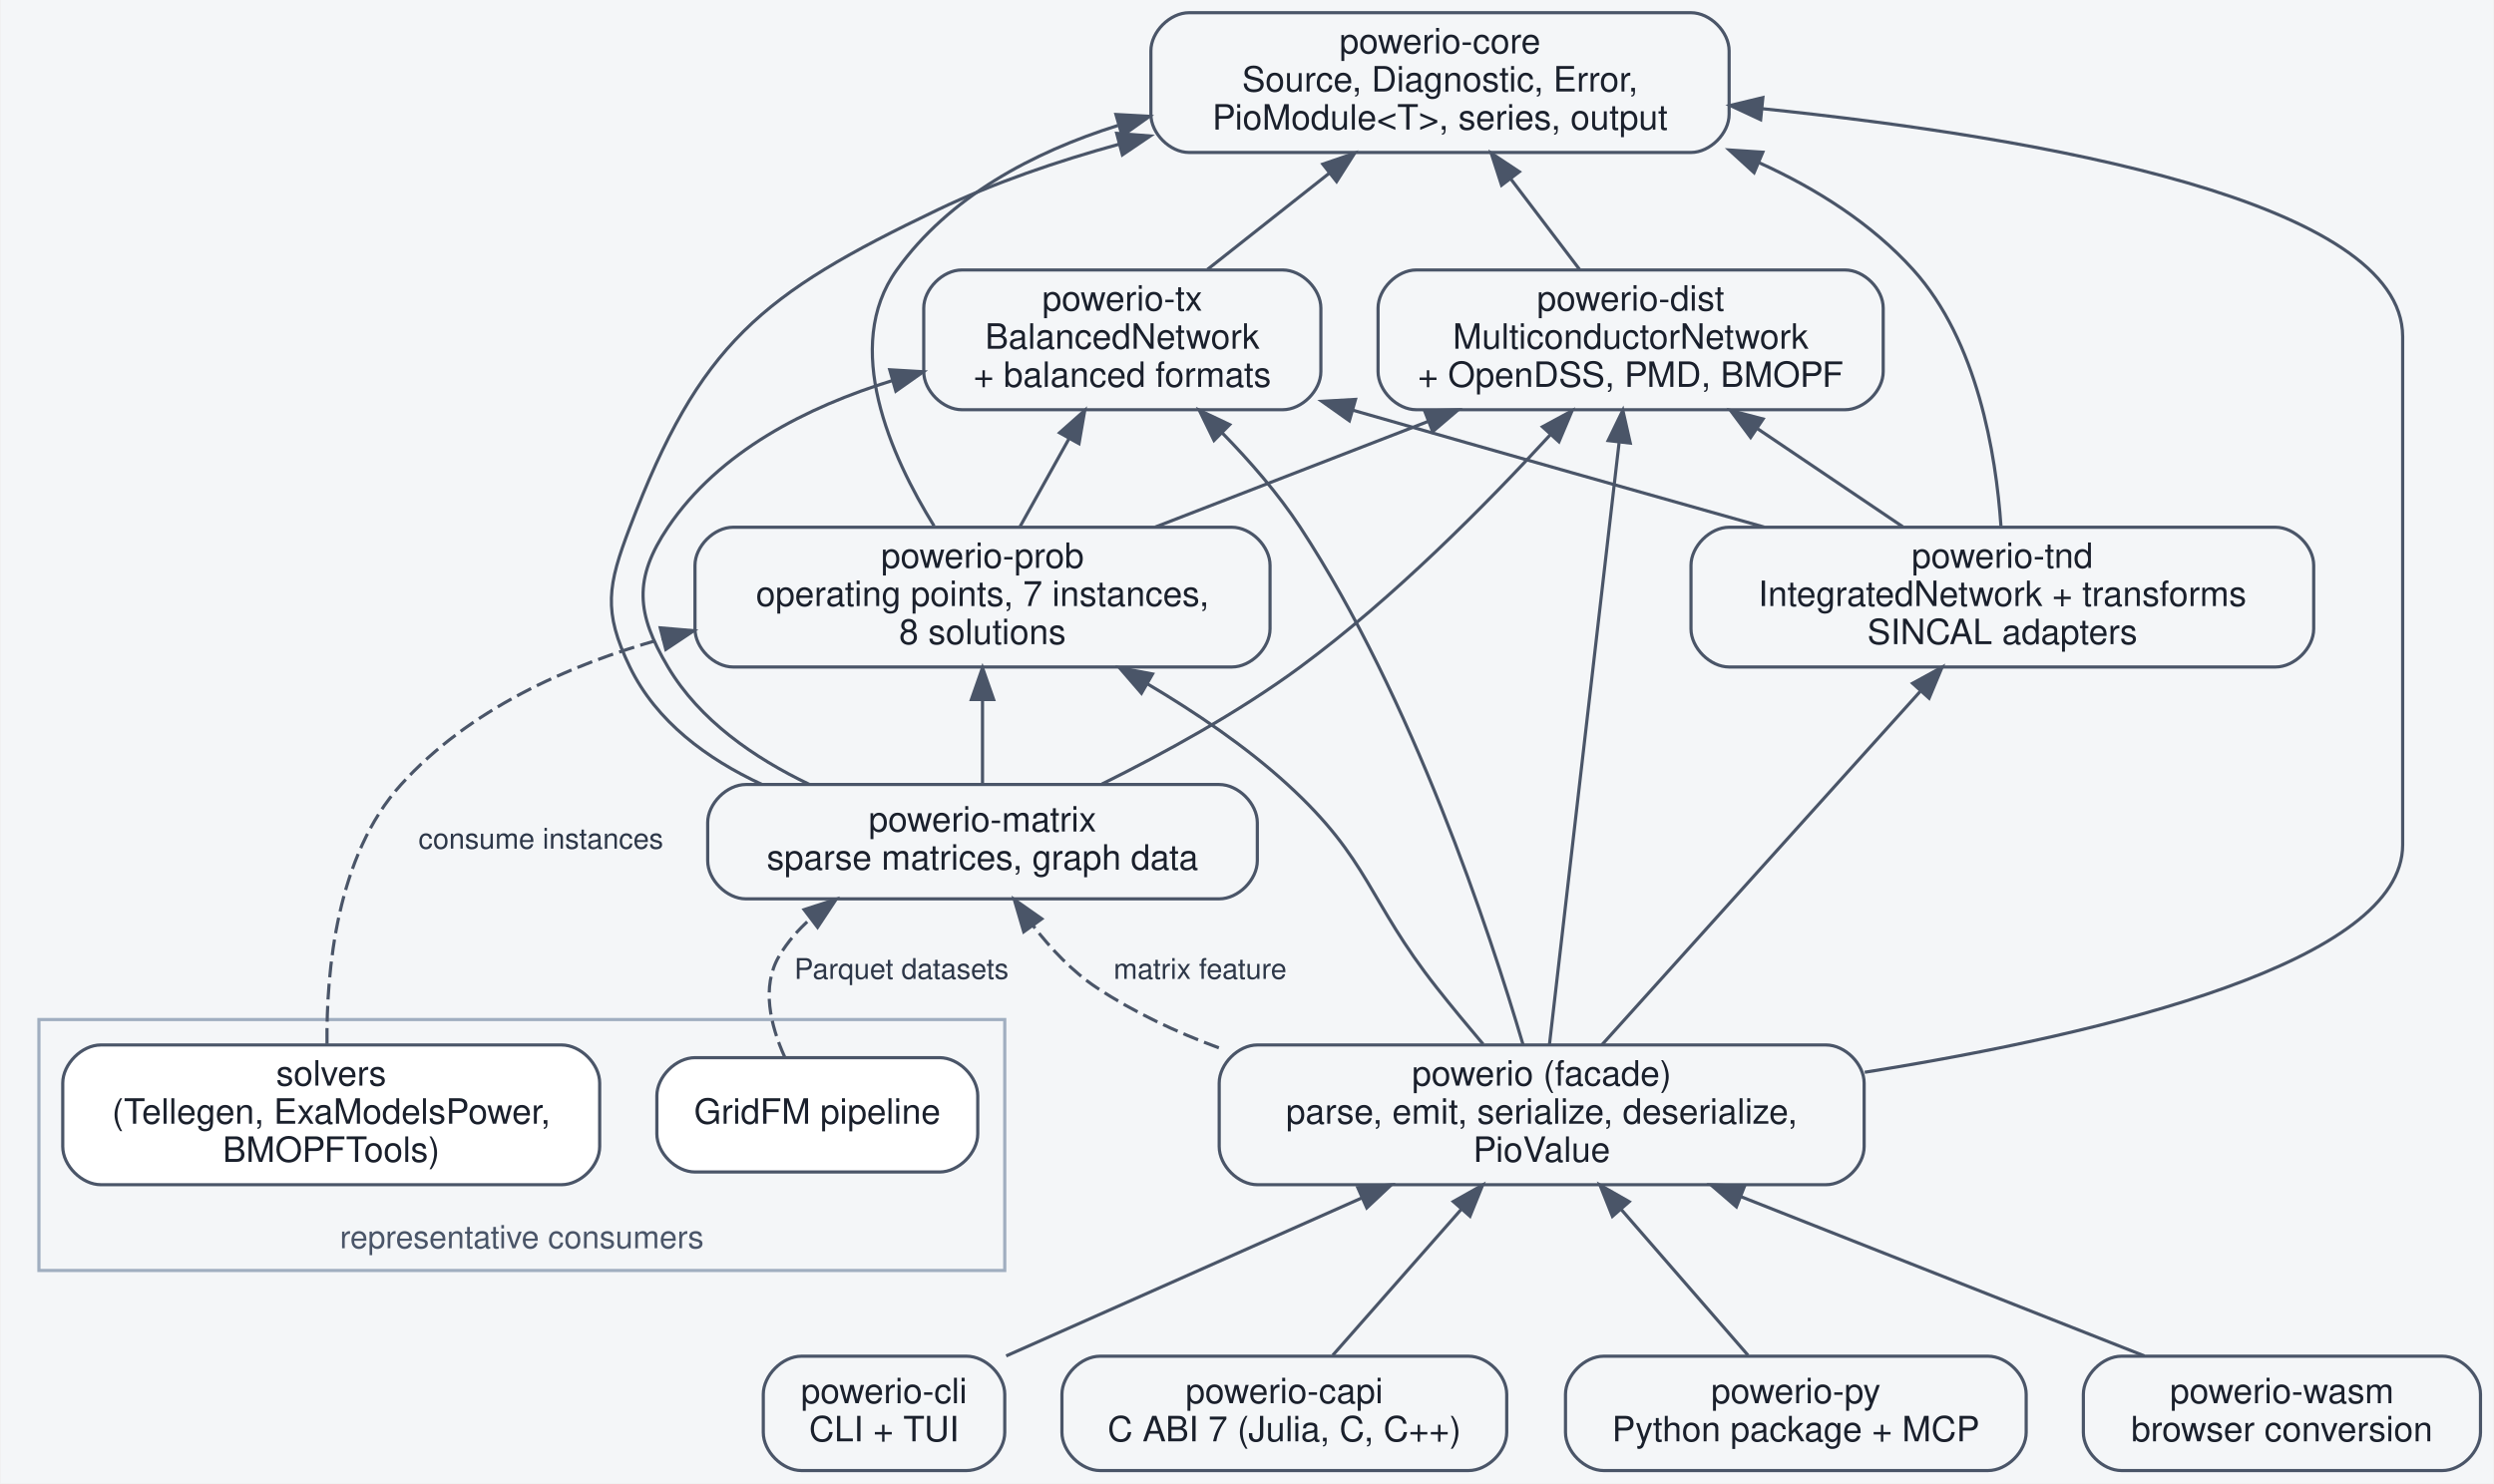
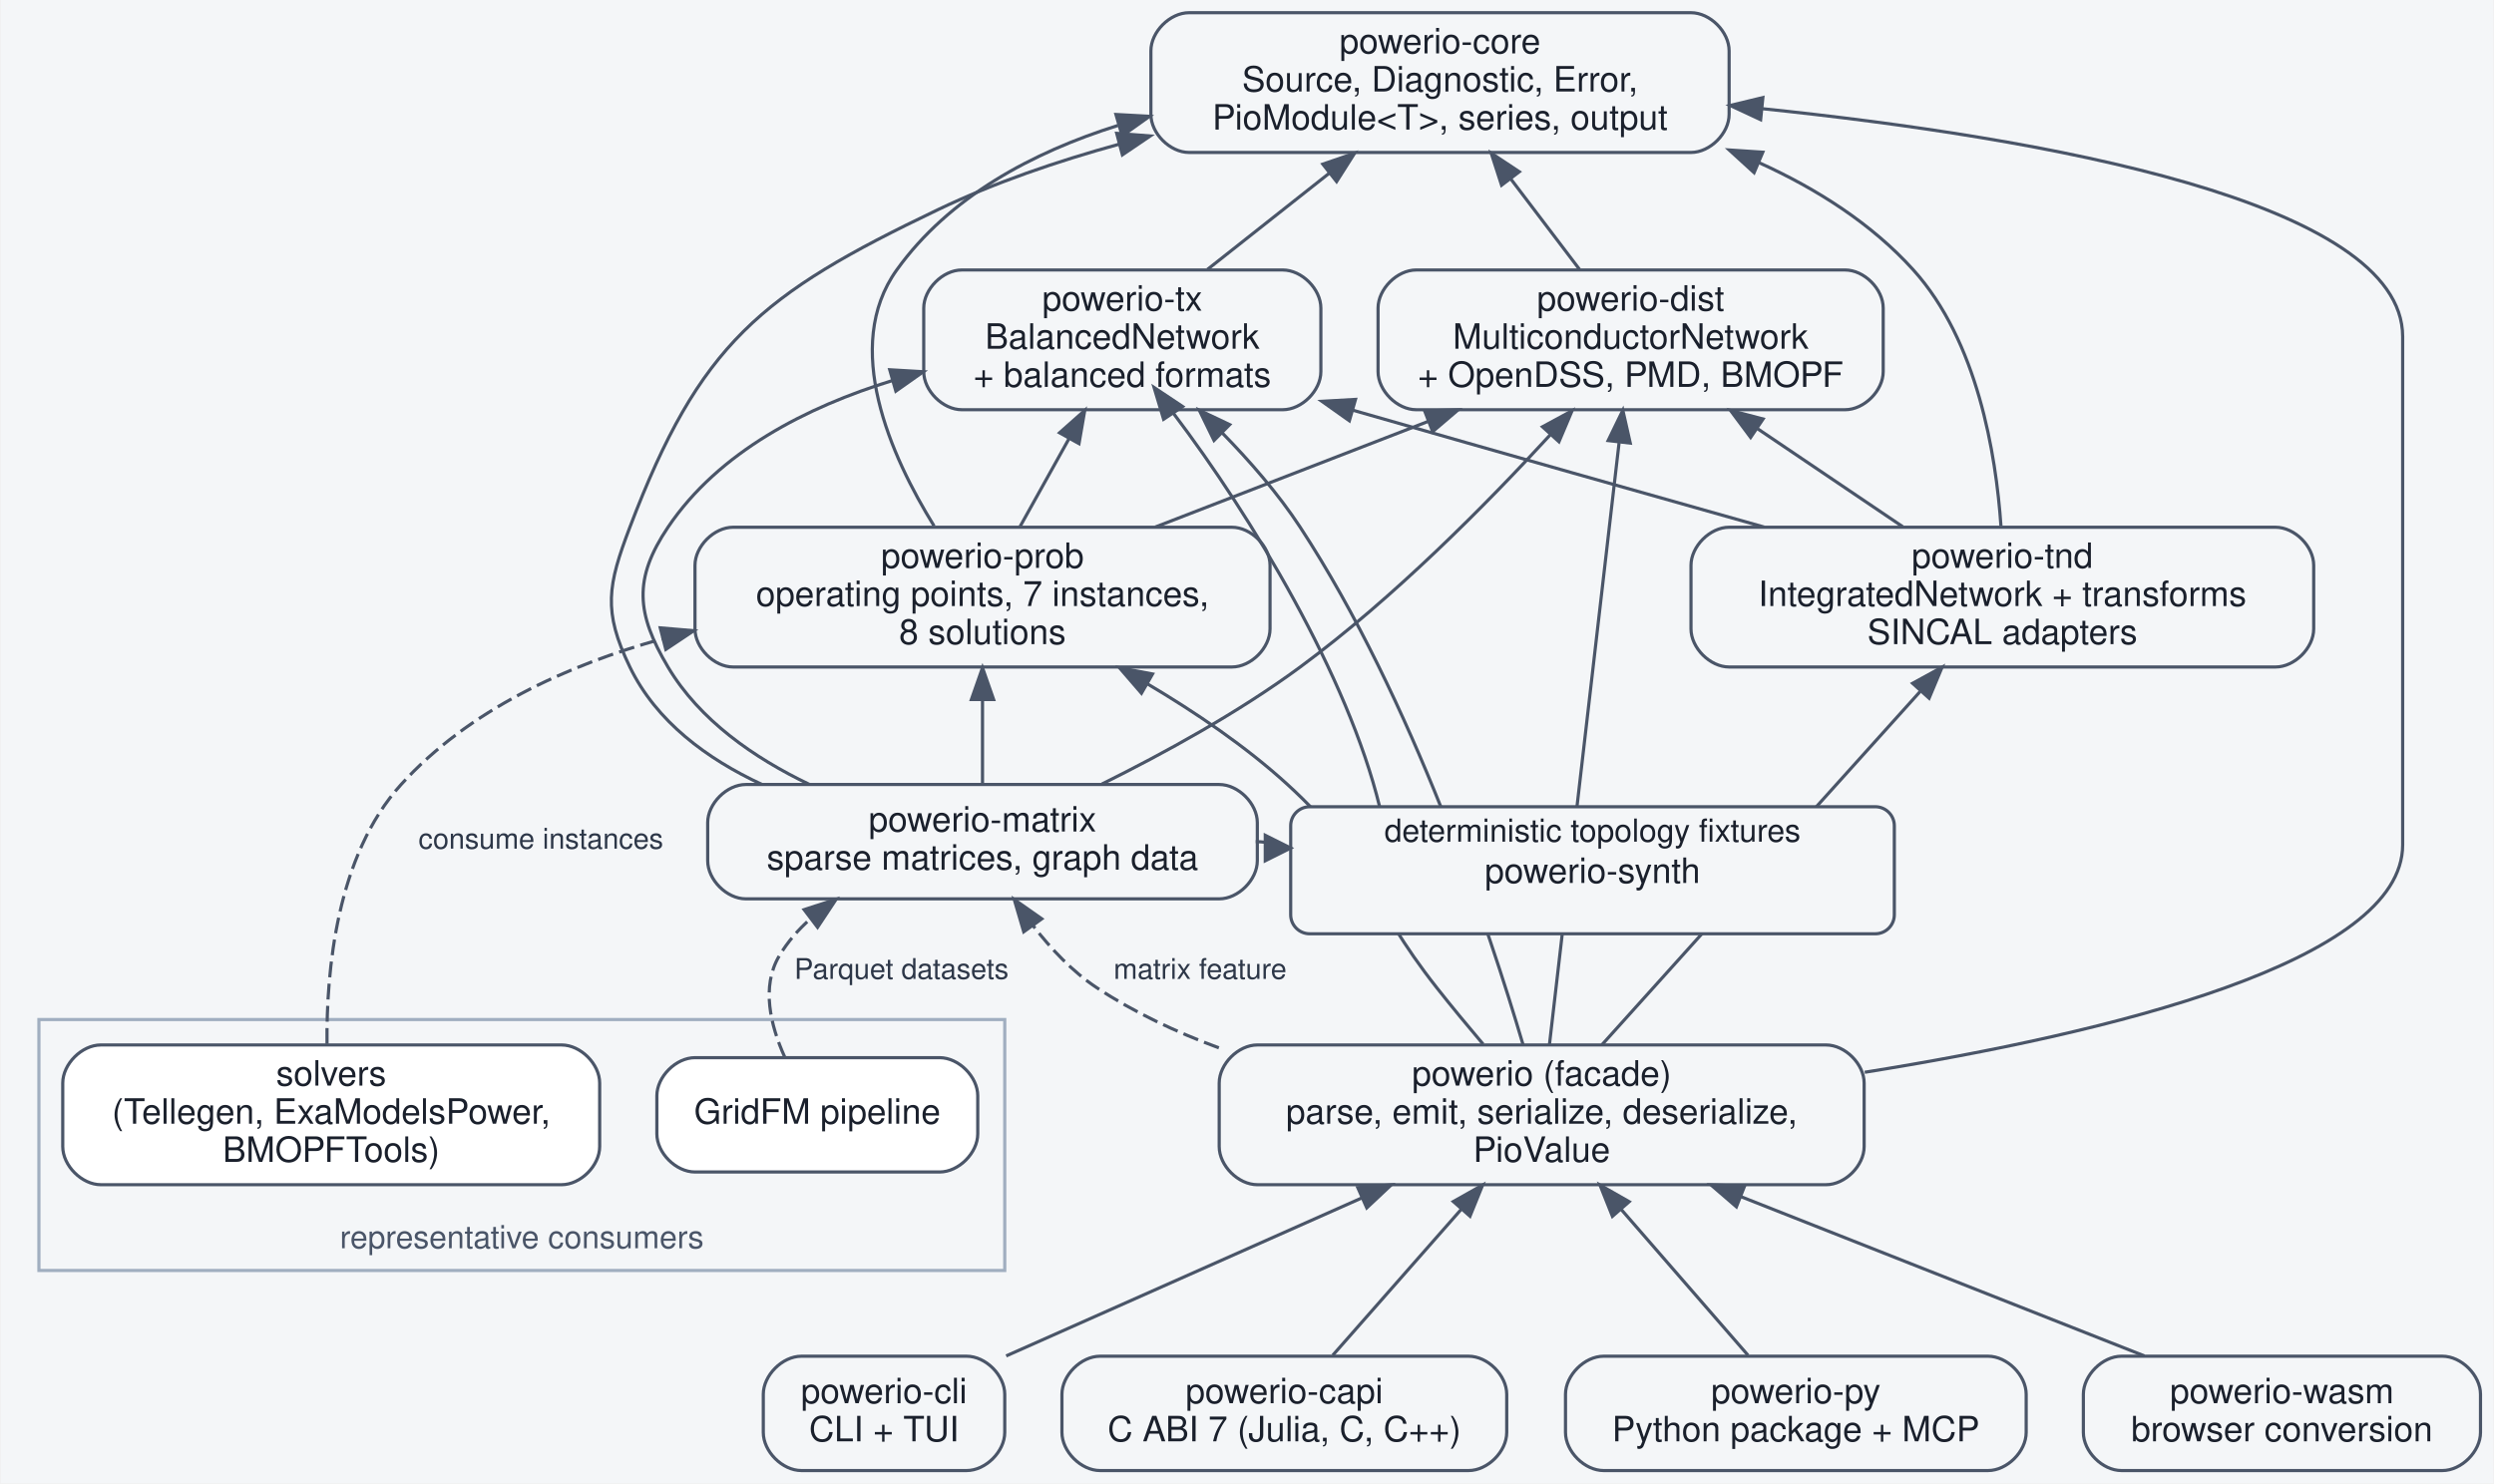
<svg xmlns="http://www.w3.org/2000/svg" width="785pt" height="467pt" viewBox="0.00 0.00 784.50 467.00">
  <g id="graph0" class="graph" transform="scale(1 1) rotate(0) translate(4 463)">
    <polygon fill="#f4f6f8" stroke="transparent" points="-4,4 -4,-463 780.5,-463 780.5,4 -4,4" />
    <g id="clust1" class="cluster">
      <polygon fill="#f4f6f8" stroke="#a0aec0" points="8,-63 8,-142 312,-142 312,-63 8,-63" />
      <text text-anchor="middle" x="160" y="-70" font-family="Helvetica,sans-Serif" font-size="10.00" fill="#4a5568">representative consumers</text>
    </g>
    <g id="node1" class="node">
      <path fill="#ffffff" stroke="#4a5568" d="M172.5,-134C172.5,-134 27.5,-134 27.5,-134 21.5,-134 15.5,-128 15.5,-122 15.5,-122 15.5,-102 15.5,-102 15.5,-96 21.5,-90 27.5,-90 27.5,-90 172.5,-90 172.5,-90 178.5,-90 184.5,-96 184.5,-102 184.5,-102 184.5,-122 184.5,-122 184.5,-128 178.5,-134 172.5,-134" />
      <text text-anchor="middle" x="100" y="-121.2" font-family="Helvetica,sans-Serif" font-size="11.00" fill="#1a202c">solvers</text>
      <text text-anchor="middle" x="100" y="-109.2" font-family="Helvetica,sans-Serif" font-size="11.00" fill="#1a202c">(Tellegen, ExaModelsPower,</text>
      <text text-anchor="middle" x="100" y="-97.2" font-family="Helvetica,sans-Serif" font-size="11.00" fill="#1a202c">BMOPFTools)</text>
    </g>
    <g id="node9" class="node">
      <path fill="#f4f6f8" stroke="#4a5568" d="M383.5,-297C383.5,-297 226.5,-297 226.5,-297 220.5,-297 214.5,-291 214.5,-285 214.5,-285 214.5,-265 214.5,-265 214.5,-259 220.5,-253 226.5,-253 226.5,-253 383.5,-253 383.5,-253 389.5,-253 395.5,-259 395.5,-265 395.5,-265 395.5,-285 395.5,-285 395.5,-291 389.5,-297 383.5,-297" />
      <text text-anchor="middle" x="305" y="-284.2" font-family="Helvetica,sans-Serif" font-size="11.00" fill="#1a202c">powerio-prob</text>
      <text text-anchor="middle" x="305" y="-272.2" font-family="Helvetica,sans-Serif" font-size="11.00" fill="#1a202c">operating points, 7 instances,</text>
      <text text-anchor="middle" x="305" y="-260.2" font-family="Helvetica,sans-Serif" font-size="11.00" fill="#1a202c">8 solutions</text>
    </g>
    <g id="edge23" class="edge">
      <path fill="none" stroke="#4a5568" stroke-dasharray="5,2" d="M98.68,-134.32C98.44,-157.33 101.72,-193.66 122,-216 143.33,-239.49 174.1,-253.53 204.34,-261.9" />
      <polygon fill="#4a5568" stroke="#4a5568" points="203.57,-265.32 214.13,-264.42 205.32,-258.54 203.57,-265.32" />
      <text text-anchor="middle" x="166" y="-195.8" font-family="Helvetica,sans-Serif" font-size="9.00" fill="#2d3748">consume instances</text>
    </g>
    <g id="node2" class="node">
      <path fill="#ffffff" stroke="#4a5568" d="M291.5,-130C291.5,-130 214.5,-130 214.5,-130 208.5,-130 202.5,-124 202.5,-118 202.5,-118 202.5,-106 202.5,-106 202.5,-100 208.5,-94 214.5,-94 214.5,-94 291.5,-94 291.5,-94 297.5,-94 303.5,-100 303.5,-106 303.5,-106 303.5,-118 303.5,-118 303.5,-124 297.5,-130 291.5,-130" />
      <text text-anchor="middle" x="253" y="-109.2" font-family="Helvetica,sans-Serif" font-size="11.00" fill="#1a202c">GridFM pipeline</text>
    </g>
    <g id="node8" class="node">
      <path fill="#f4f6f8" stroke="#4a5568" d="M379.5,-216C379.5,-216 230.5,-216 230.5,-216 224.5,-216 218.5,-210 218.5,-204 218.5,-204 218.5,-192 218.5,-192 218.5,-186 224.5,-180 230.5,-180 230.5,-180 379.5,-180 379.5,-180 385.5,-180 391.5,-186 391.5,-192 391.5,-192 391.5,-204 391.5,-204 391.5,-210 385.5,-216 379.5,-216" />
      <text text-anchor="middle" x="305" y="-201.2" font-family="Helvetica,sans-Serif" font-size="11.00" fill="#1a202c">powerio-matrix</text>
      <text text-anchor="middle" x="305" y="-189.2" font-family="Helvetica,sans-Serif" font-size="11.00" fill="#1a202c">sparse matrices, graph data</text>
    </g>
    <g id="edge24" class="edge">
      <path fill="none" stroke="#4a5568" stroke-dasharray="5,2" d="M242.71,-130.27C238.28,-140.11 235.28,-152.36 241,-162 243.64,-166.45 247.06,-170.37 250.95,-173.81" />
      <polygon fill="#4a5568" stroke="#4a5568" points="248.85,-176.61 258.93,-179.87 253.08,-171.04 248.85,-176.61" />
      <text text-anchor="middle" x="279.5" y="-154.8" font-family="Helvetica,sans-Serif" font-size="9.00" fill="#2d3748">Parquet datasets</text>
    </g>
    <g id="node3" class="node">
      <path fill="#f4f6f8" stroke="#4a5568" d="M300,-36C300,-36 248,-36 248,-36 242,-36 236,-30 236,-24 236,-24 236,-12 236,-12 236,-6 242,0 248,0 248,0 300,0 300,0 306,0 312,-6 312,-12 312,-12 312,-24 312,-24 312,-30 306,-36 300,-36" />
      <text text-anchor="middle" x="274" y="-21.2" font-family="Helvetica,sans-Serif" font-size="11.00" fill="#1a202c">powerio-cli</text>
      <text text-anchor="middle" x="274" y="-9.2" font-family="Helvetica,sans-Serif" font-size="11.00" fill="#1a202c">CLI + TUI</text>
    </g>
    <g id="node7" class="node">
      <path fill="#f4f6f8" stroke="#4a5568" d="M570.5,-134C570.5,-134 391.5,-134 391.5,-134 385.5,-134 379.5,-128 379.5,-122 379.5,-122 379.5,-102 379.5,-102 379.5,-96 385.5,-90 391.5,-90 391.5,-90 570.5,-90 570.5,-90 576.5,-90 582.5,-96 582.5,-102 582.5,-102 582.5,-122 582.5,-122 582.5,-128 576.5,-134 570.5,-134" />
      <text text-anchor="middle" x="481" y="-121.2" font-family="Helvetica,sans-Serif" font-size="11.00" fill="#1a202c">powerio (facade)</text>
      <text text-anchor="middle" x="481" y="-109.2" font-family="Helvetica,sans-Serif" font-size="11.00" fill="#1a202c">parse, emit, serialize, deserialize,</text>
      <text text-anchor="middle" x="481" y="-97.2" font-family="Helvetica,sans-Serif" font-size="11.00" fill="#1a202c">PioValue</text>
    </g>
    <g id="edge19" class="edge">
      <path fill="none" stroke="#4a5568" d="M312.45,-36.09C343.9,-50.07 388.82,-70.03 424.38,-85.83" />
      <polygon fill="#4a5568" stroke="#4a5568" points="423.11,-89.1 433.67,-89.96 425.95,-82.71 423.11,-89.1" />
    </g>
    <g id="node4" class="node">
      <path fill="#f4f6f8" stroke="#4a5568" d="M458,-36C458,-36 342,-36 342,-36 336,-36 330,-30 330,-24 330,-24 330,-12 330,-12 330,-6 336,0 342,0 342,0 458,0 458,0 464,0 470,-6 470,-12 470,-12 470,-24 470,-24 470,-30 464,-36 458,-36" />
      <text text-anchor="middle" x="400" y="-21.2" font-family="Helvetica,sans-Serif" font-size="11.00" fill="#1a202c">powerio-capi</text>
      <text text-anchor="middle" x="400" y="-9.2" font-family="Helvetica,sans-Serif" font-size="11.00" fill="#1a202c">C ABI 7 (Julia, C, C++)</text>
    </g>
    <g id="edge20" class="edge">
      <path fill="none" stroke="#4a5568" d="M415.24,-36.3C426.63,-49.25 442.47,-67.24 455.75,-82.32" />
      <polygon fill="#4a5568" stroke="#4a5568" points="453.19,-84.7 462.42,-89.9 458.44,-80.08 453.19,-84.7" />
    </g>
    <g id="node5" class="node">
      <path fill="#f4f6f8" stroke="#4a5568" d="M621.5,-36C621.5,-36 500.5,-36 500.5,-36 494.5,-36 488.5,-30 488.5,-24 488.5,-24 488.5,-12 488.5,-12 488.5,-6 494.5,0 500.5,0 500.5,0 621.5,0 621.5,0 627.5,0 633.5,-6 633.5,-12 633.5,-12 633.5,-24 633.5,-24 633.5,-30 627.5,-36 621.5,-36" />
      <text text-anchor="middle" x="561" y="-21.2" font-family="Helvetica,sans-Serif" font-size="11.00" fill="#1a202c">powerio-py</text>
      <text text-anchor="middle" x="561" y="-9.2" font-family="Helvetica,sans-Serif" font-size="11.00" fill="#1a202c">Python package + MCP</text>
    </g>
    <g id="edge21" class="edge">
      <path fill="none" stroke="#4a5568" d="M545.95,-36.3C534.7,-49.25 519.06,-67.24 505.94,-82.32" />
      <polygon fill="#4a5568" stroke="#4a5568" points="503.27,-80.05 499.35,-89.9 508.55,-84.65 503.27,-80.05" />
    </g>
    <g id="node6" class="node">
      <path fill="#f4f6f8" stroke="#4a5568" d="M764.5,-36C764.5,-36 663.5,-36 663.5,-36 657.5,-36 651.5,-30 651.5,-24 651.5,-24 651.5,-12 651.5,-12 651.5,-6 657.5,0 663.5,0 663.5,0 764.5,0 764.5,0 770.5,0 776.5,-6 776.5,-12 776.5,-12 776.5,-24 776.5,-24 776.5,-30 770.5,-36 764.5,-36" />
      <text text-anchor="middle" x="714" y="-21.2" font-family="Helvetica,sans-Serif" font-size="11.00" fill="#1a202c">powerio-wasm</text>
      <text text-anchor="middle" x="714" y="-9.2" font-family="Helvetica,sans-Serif" font-size="11.00" fill="#1a202c">browser conversion</text>
    </g>
    <g id="edge22" class="edge">
      <path fill="none" stroke="#4a5568" d="M670.72,-36.09C635.02,-50.18 583.9,-70.37 543.71,-86.24" />
      <polygon fill="#4a5568" stroke="#4a5568" points="542.29,-83.04 534.27,-89.96 544.86,-89.55 542.29,-83.04" />
    </g>
    <g id="edge18" class="edge">
      <path fill="none" stroke="#4a5568" stroke-dasharray="5,2" d="M379.39,-133.09C365.88,-138.08 352.68,-144.28 341,-152 333.32,-157.07 326.51,-164.31 320.94,-171.51" />
      <polygon fill="#4a5568" stroke="#4a5568" points="317.98,-169.63 314.99,-179.79 323.66,-173.71 317.98,-169.63" />
      <text text-anchor="middle" x="373.5" y="-154.8" font-family="Helvetica,sans-Serif" font-size="9.00" fill="#2d3748">matrix feature</text>
    </g>
    <g id="edge17" class="edge">
      <path fill="none" stroke="#4a5568" d="M462.58,-134.24C457.75,-139.94 452.61,-146.15 448,-152 426.14,-179.71 427.05,-192.19 401,-216 387.9,-227.97 371.97,-238.77 356.87,-247.71" />
      <polygon fill="#4a5568" stroke="#4a5568" points="355.03,-244.73 348.11,-252.75 358.52,-250.8 355.03,-244.73" />
    </g>
    <g id="node10" class="node">
      <path fill="#f4f6f8" stroke="#4a5568" d="M399.5,-378C399.5,-378 298.5,-378 298.5,-378 292.5,-378 286.5,-372 286.5,-366 286.5,-366 286.5,-346 286.5,-346 286.5,-340 292.5,-334 298.5,-334 298.5,-334 399.5,-334 399.5,-334 405.5,-334 411.5,-340 411.5,-346 411.5,-346 411.5,-366 411.5,-366 411.5,-372 405.5,-378 399.5,-378" />
      <text text-anchor="middle" x="349" y="-365.2" font-family="Helvetica,sans-Serif" font-size="11.00" fill="#1a202c">powerio-tx</text>
      <text text-anchor="middle" x="349" y="-353.2" font-family="Helvetica,sans-Serif" font-size="11.00" fill="#1a202c">BalancedNetwork</text>
      <text text-anchor="middle" x="349" y="-341.2" font-family="Helvetica,sans-Serif" font-size="11.00" fill="#1a202c">+ balanced formats</text>
    </g>
    <g id="edge15" class="edge">
      <path fill="none" stroke="#4a5568" d="M475.13,-134.11C464.64,-169.67 440.41,-242.93 405,-297 398.11,-307.52 389.16,-317.8 380.44,-326.71" />
      <polygon fill="#4a5568" stroke="#4a5568" points="377.87,-324.33 373.23,-333.85 382.8,-329.31 377.87,-324.33" />
    </g>
    <g id="node11" class="node">
      <path fill="#f4f6f8" stroke="#4a5568" d="M576.5,-378C576.5,-378 441.5,-378 441.5,-378 435.5,-378 429.5,-372 429.5,-366 429.5,-366 429.5,-346 429.5,-346 429.5,-340 435.5,-334 441.5,-334 441.5,-334 576.5,-334 576.5,-334 582.5,-334 588.5,-340 588.5,-346 588.5,-346 588.5,-366 588.5,-366 588.5,-372 582.5,-378 576.5,-378" />
      <text text-anchor="middle" x="509" y="-365.2" font-family="Helvetica,sans-Serif" font-size="11.00" fill="#1a202c">powerio-dist</text>
      <text text-anchor="middle" x="509" y="-353.2" font-family="Helvetica,sans-Serif" font-size="11.00" fill="#1a202c">MulticonductorNetwork</text>
      <text text-anchor="middle" x="509" y="-341.2" font-family="Helvetica,sans-Serif" font-size="11.00" fill="#1a202c">+ OpenDSS, PMD, BMOPF</text>
    </g>
    <g id="edge16" class="edge">
      <path fill="none" stroke="#4a5568" d="M483.44,-134.05C488.37,-176.69 499.56,-273.45 505.36,-323.58" />
      <polygon fill="#4a5568" stroke="#4a5568" points="501.92,-324.29 506.55,-333.82 508.88,-323.49 501.92,-324.29" />
    </g>
    <g id="node12" class="node">
      <path fill="#f4f6f8" stroke="#4a5568" d="M528,-459C528,-459 370,-459 370,-459 364,-459 358,-453 358,-447 358,-447 358,-427 358,-427 358,-421 364,-415 370,-415 370,-415 528,-415 528,-415 534,-415 540,-421 540,-427 540,-427 540,-447 540,-447 540,-453 534,-459 528,-459" />
      <text text-anchor="middle" x="449" y="-446.2" font-family="Helvetica,sans-Serif" font-size="11.00" fill="#1a202c">powerio-core</text>
      <text text-anchor="middle" x="449" y="-434.2" font-family="Helvetica,sans-Serif" font-size="11.00" fill="#1a202c">Source, Diagnostic, Error,</text>
      <text text-anchor="middle" x="449" y="-422.2" font-family="Helvetica,sans-Serif" font-size="11.00" fill="#1a202c">PioModule&lt;T&gt;, series, output</text>
    </g>
    <g id="edge13" class="edge">
      <path fill="none" stroke="#4a5568" d="M582.68,-125.4C659.58,-137.72 752,-160.18 752,-197 752,-197 752,-197 752,-357 752,-399.6 638.46,-419.65 550.38,-428.79" />
      <polygon fill="#4a5568" stroke="#4a5568" points="549.92,-425.32 540.32,-429.8 550.62,-432.28 549.92,-425.32" />
    </g>
    <g id="node13" class="node">
      <path fill="#f4f6f8" stroke="#4a5568" d="M712,-297C712,-297 540,-297 540,-297 534,-297 528,-291 528,-285 528,-285 528,-265 528,-265 528,-259 534,-253 540,-253 540,-253 712,-253 712,-253 718,-253 724,-259 724,-265 724,-265 724,-285 724,-285 724,-291 718,-297 712,-297" />
      <text text-anchor="middle" x="626" y="-284.2" font-family="Helvetica,sans-Serif" font-size="11.00" fill="#1a202c">powerio-tnd</text>
      <text text-anchor="middle" x="626" y="-272.2" font-family="Helvetica,sans-Serif" font-size="11.00" fill="#1a202c">IntegratedNetwork + transforms</text>
      <text text-anchor="middle" x="626" y="-260.2" font-family="Helvetica,sans-Serif" font-size="11.00" fill="#1a202c">SINCAL adapters</text>
    </g>
    <g id="edge14" class="edge">
      <path fill="none" stroke="#4a5568" d="M499.96,-134.05C525.57,-162.49 571.34,-213.31 600.11,-245.26" />
      <polygon fill="#4a5568" stroke="#4a5568" points="597.75,-247.86 607.04,-252.95 602.95,-243.17 597.75,-247.86" />
    </g>
    <g id="edge12" class="edge">
      <path fill="none" stroke="#4a5568" d="M305,-216.02C305,-223.85 305,-233.39 305,-242.46" />
      <polygon fill="#4a5568" stroke="#4a5568" points="301.5,-242.76 305,-252.76 308.5,-242.76 301.5,-242.76" />
    </g>
    <g id="edge10" class="edge">
      <path fill="none" stroke="#4a5568" d="M250.39,-216.09C233.11,-224.36 215.94,-236.25 206,-253 196.02,-269.82 195.08,-280.78 206,-297 222.06,-320.85 249.79,-334.89 276.58,-343.16" />
      <polygon fill="#4a5568" stroke="#4a5568" points="275.8,-346.58 286.38,-345.96 277.72,-339.85 275.8,-346.58" />
    </g>
    <g id="edge11" class="edge">
      <path fill="none" stroke="#4a5568" d="M342.59,-216.15C362.01,-225.78 385.63,-238.71 405,-253 434.37,-274.66 463.67,-304.3 483.65,-326.05" />
      <polygon fill="#4a5568" stroke="#4a5568" points="481.26,-328.63 490.57,-333.68 486.44,-323.92 481.26,-328.63" />
    </g>
    <g id="edge9" class="edge">
      <path fill="none" stroke="#4a5568" d="M235.52,-216.04C218.25,-224.07 202.31,-235.83 194,-253 185.48,-270.6 187.05,-278.72 194,-297 216,-354.88 235.14,-370.29 291,-397 308.77,-405.5 328.58,-412.26 348,-417.6" />
      <polygon fill="#4a5568" stroke="#4a5568" points="347.24,-421.02 357.8,-420.19 349.03,-414.25 347.24,-421.02" />
    </g>
    <g id="edge7" class="edge">
      <path fill="none" stroke="#4a5568" d="M316.79,-297.17C321.53,-305.67 327.07,-315.63 332.21,-324.86" />
      <polygon fill="#4a5568" stroke="#4a5568" points="329.25,-326.74 337.18,-333.77 335.37,-323.33 329.25,-326.74" />
    </g>
    <g id="edge8" class="edge">
      <path fill="none" stroke="#4a5568" d="M359.4,-297.07C385.8,-307.29 417.67,-319.63 445.21,-330.3" />
      <polygon fill="#4a5568" stroke="#4a5568" points="444.16,-333.64 454.75,-333.99 446.69,-327.12 444.16,-333.64" />
    </g>
    <g id="edge6" class="edge">
      <path fill="none" stroke="#4a5568" d="M289.76,-297.4C276.12,-319.44 260.71,-353.88 278,-378 294.51,-401.03 320.68,-415.03 347.63,-423.5" />
      <polygon fill="#4a5568" stroke="#4a5568" points="347,-426.96 357.58,-426.38 348.95,-420.24 347,-426.96" />
    </g>
    <g id="edge1" class="edge">
      <path fill="none" stroke="#4a5568" d="M375.8,-378.17C387.57,-387.47 401.54,-398.51 414.11,-408.44" />
      <polygon fill="#4a5568" stroke="#4a5568" points="412.11,-411.32 422.13,-414.77 416.45,-405.83 412.11,-411.32" />
    </g>
    <g id="edge4" class="edge">
      <path fill="none" stroke="#4a5568" d="M492.92,-378.17C486.26,-386.94 478.43,-397.25 471.24,-406.72" />
      <polygon fill="#4a5568" stroke="#4a5568" points="468.38,-404.69 465.12,-414.77 473.96,-408.92 468.38,-404.69" />
    </g>
    <g id="edge2" class="edge">
      <path fill="none" stroke="#4a5568" d="M550.99,-297.07C514.59,-307.33 470,-319.95 421.56,-333.85" />
      <polygon fill="#4a5568" stroke="#4a5568" points="420.47,-330.52 411.82,-336.65 422.4,-337.25 420.47,-330.52" />
    </g>
    <g id="edge3" class="edge">
      <path fill="none" stroke="#4a5568" d="M594.65,-297.17C580.61,-306.65 563.9,-317.93 548.98,-328" />
      <polygon fill="#4a5568" stroke="#4a5568" points="546.77,-325.27 540.44,-333.77 550.69,-331.08 546.77,-325.27" />
    </g>
    <g id="edge5" class="edge">
      <path fill="none" stroke="#4a5568" d="M625.56,-297.39C623.99,-320.06 618.17,-355.63 598,-378 584.86,-392.57 567.62,-403.52 549.54,-411.73" />
      <polygon fill="#4a5568" stroke="#4a5568" points="547.86,-408.64 540.03,-415.78 550.6,-415.08 547.86,-408.64" />
    </g>
    <g id="node14" class="node">
-       <rect x="402" y="169" width="190" height="40" rx="6" fill="#f4f6f8" stroke="#4a5568" />
-       <text text-anchor="middle" x="497" y="185" font-family="Helvetica,sans-Serif" font-size="11.00" fill="#1a202c">powerio-synth</text>
-       <text text-anchor="middle" x="497" y="198" font-family="Helvetica,sans-Serif" font-size="10.00" fill="#1a202c">deterministic topology fixtures</text>
+       <rect x="402" y="-209" width="190" height="40" rx="6" fill="#f4f6f8" stroke="#4a5568" />
+       <text text-anchor="middle" x="497" y="-185" font-family="Helvetica,sans-Serif" font-size="11.00" fill="#1a202c">powerio-synth</text>
+       <text text-anchor="middle" x="497" y="-198" font-family="Helvetica,sans-Serif" font-size="10.00" fill="#1a202c">deterministic topology fixtures</text>
      <g id="edge26" class="edge">
-         <path fill="none" stroke="#4a5568" d="M391 265 C395 265 398 266 402 267" />
-         <polygon fill="#4a5568" stroke="#4a5568" points="400 270 410 270 403 264 400 270" />
+         <path fill="none" stroke="#4a5568" d="M391 -198 C395 -198 398 -197 402 -196" />
+         <polygon fill="#4a5568" stroke="#4a5568" points="402 -196 394 -192 394 -200 402 -196" />
      </g>
    </g>
    <g id="edge25" class="edge">
-       <path fill="none" stroke="#4a5568" d="M430 209 C420 250 390 300 365 333" />
-       <polygon fill="#4a5568" stroke="#4a5568" points="362 331 359 341 368 335 362 331" />
+       <path fill="none" stroke="#4a5568" d="M430 -209 C420 -250 390 -300 365 -333" />
+       <polygon fill="#4a5568" stroke="#4a5568" points="362 -331 359 -341 368 -335 362 -331" />
    </g>
  </g>
</svg>
